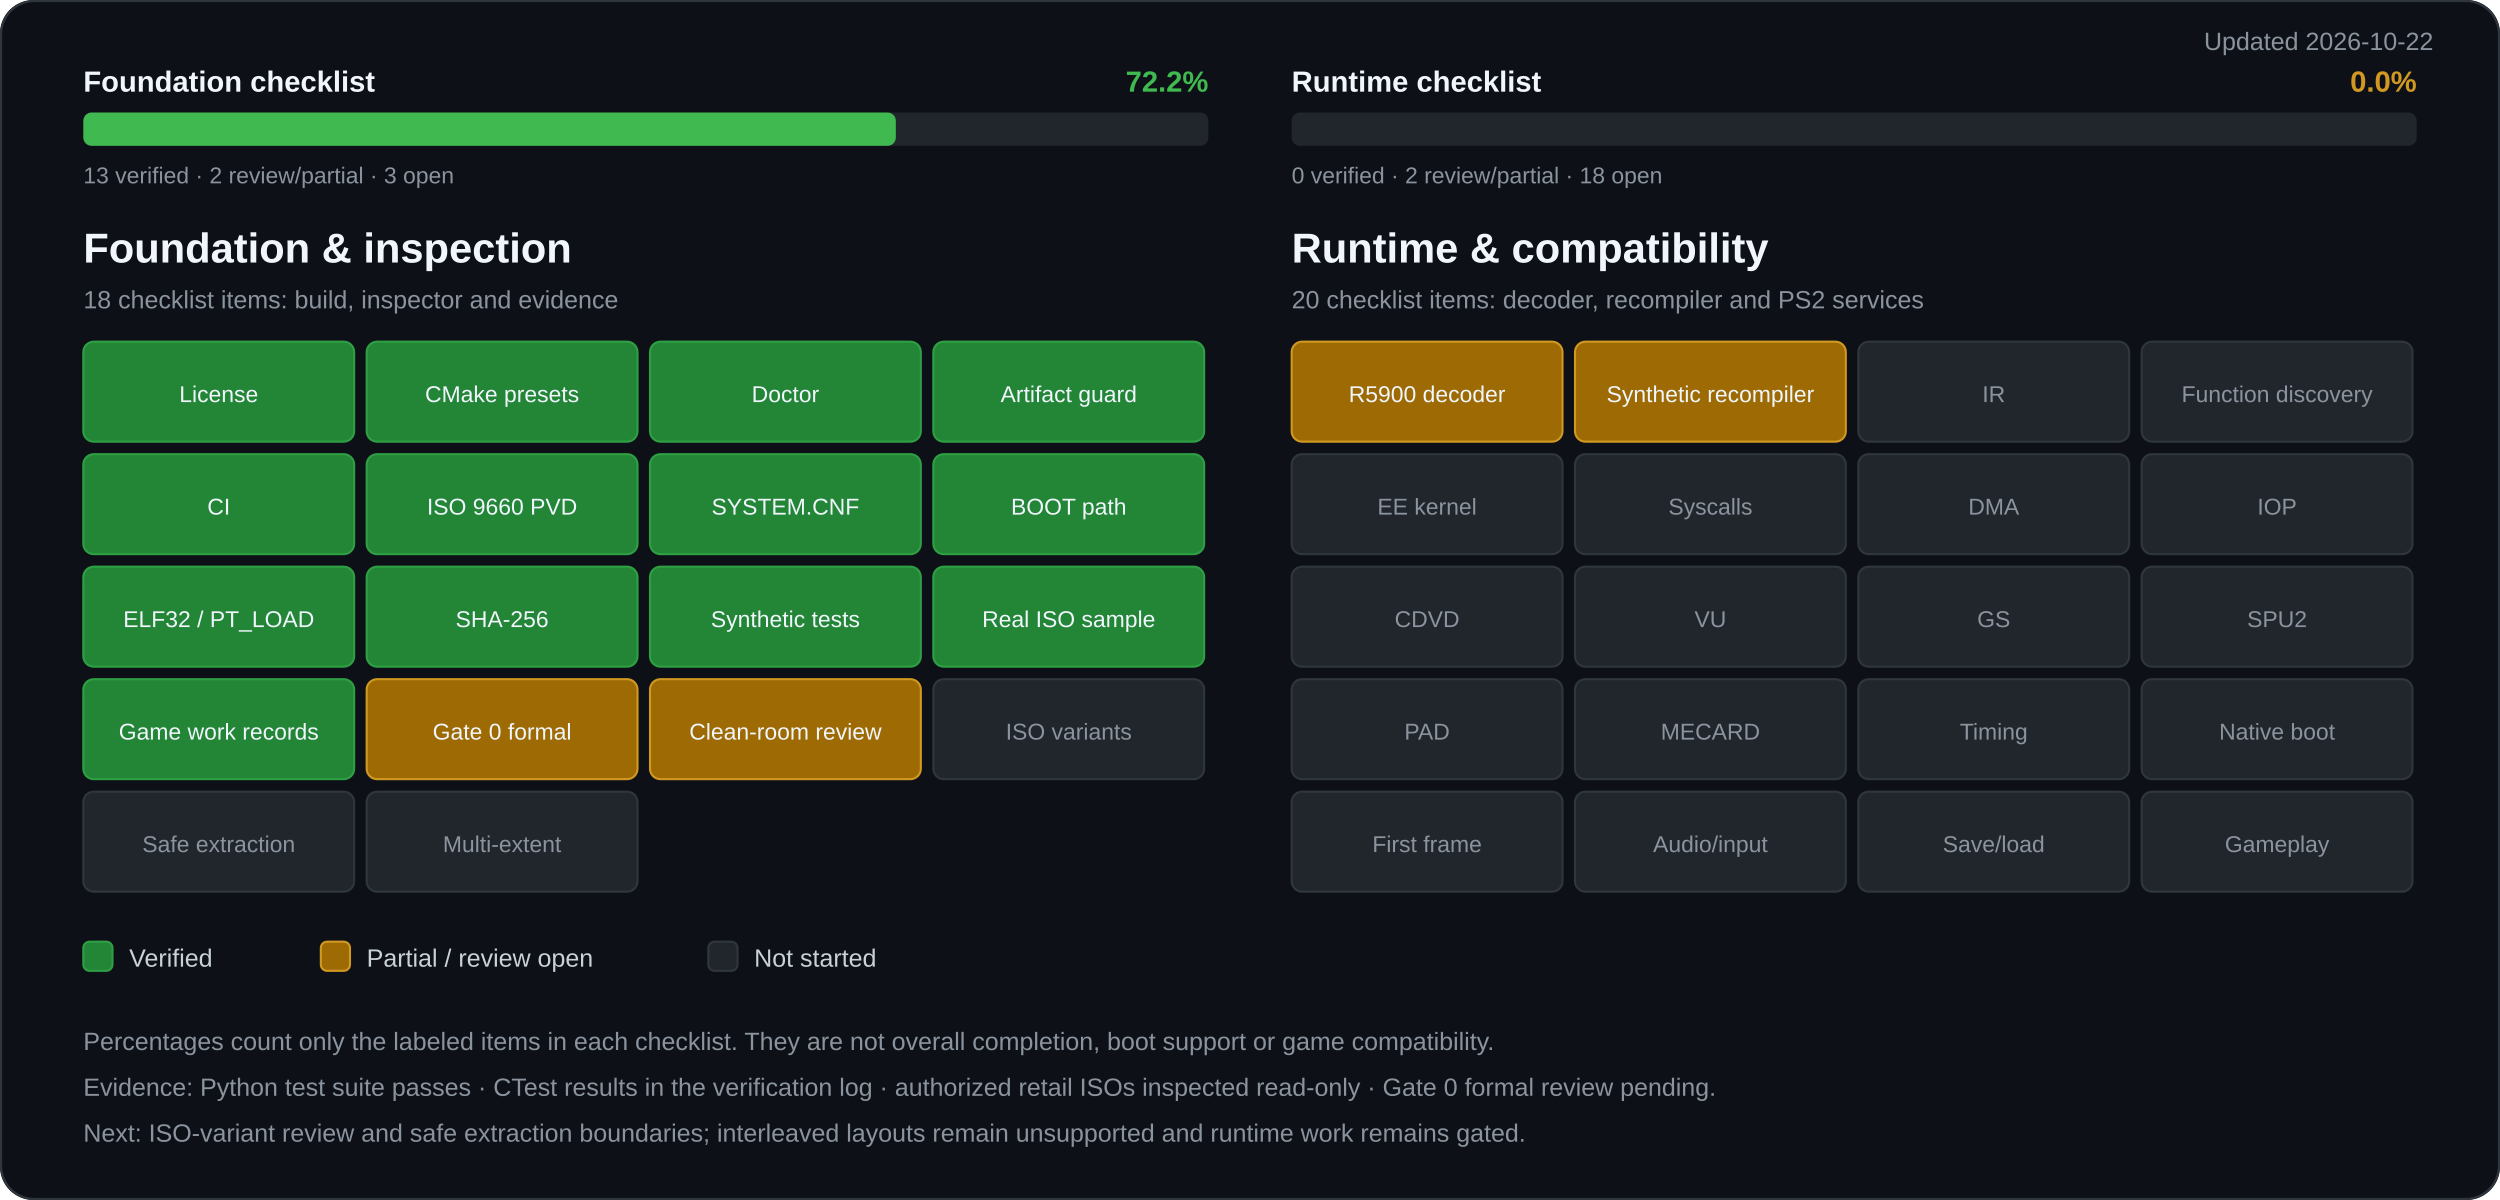
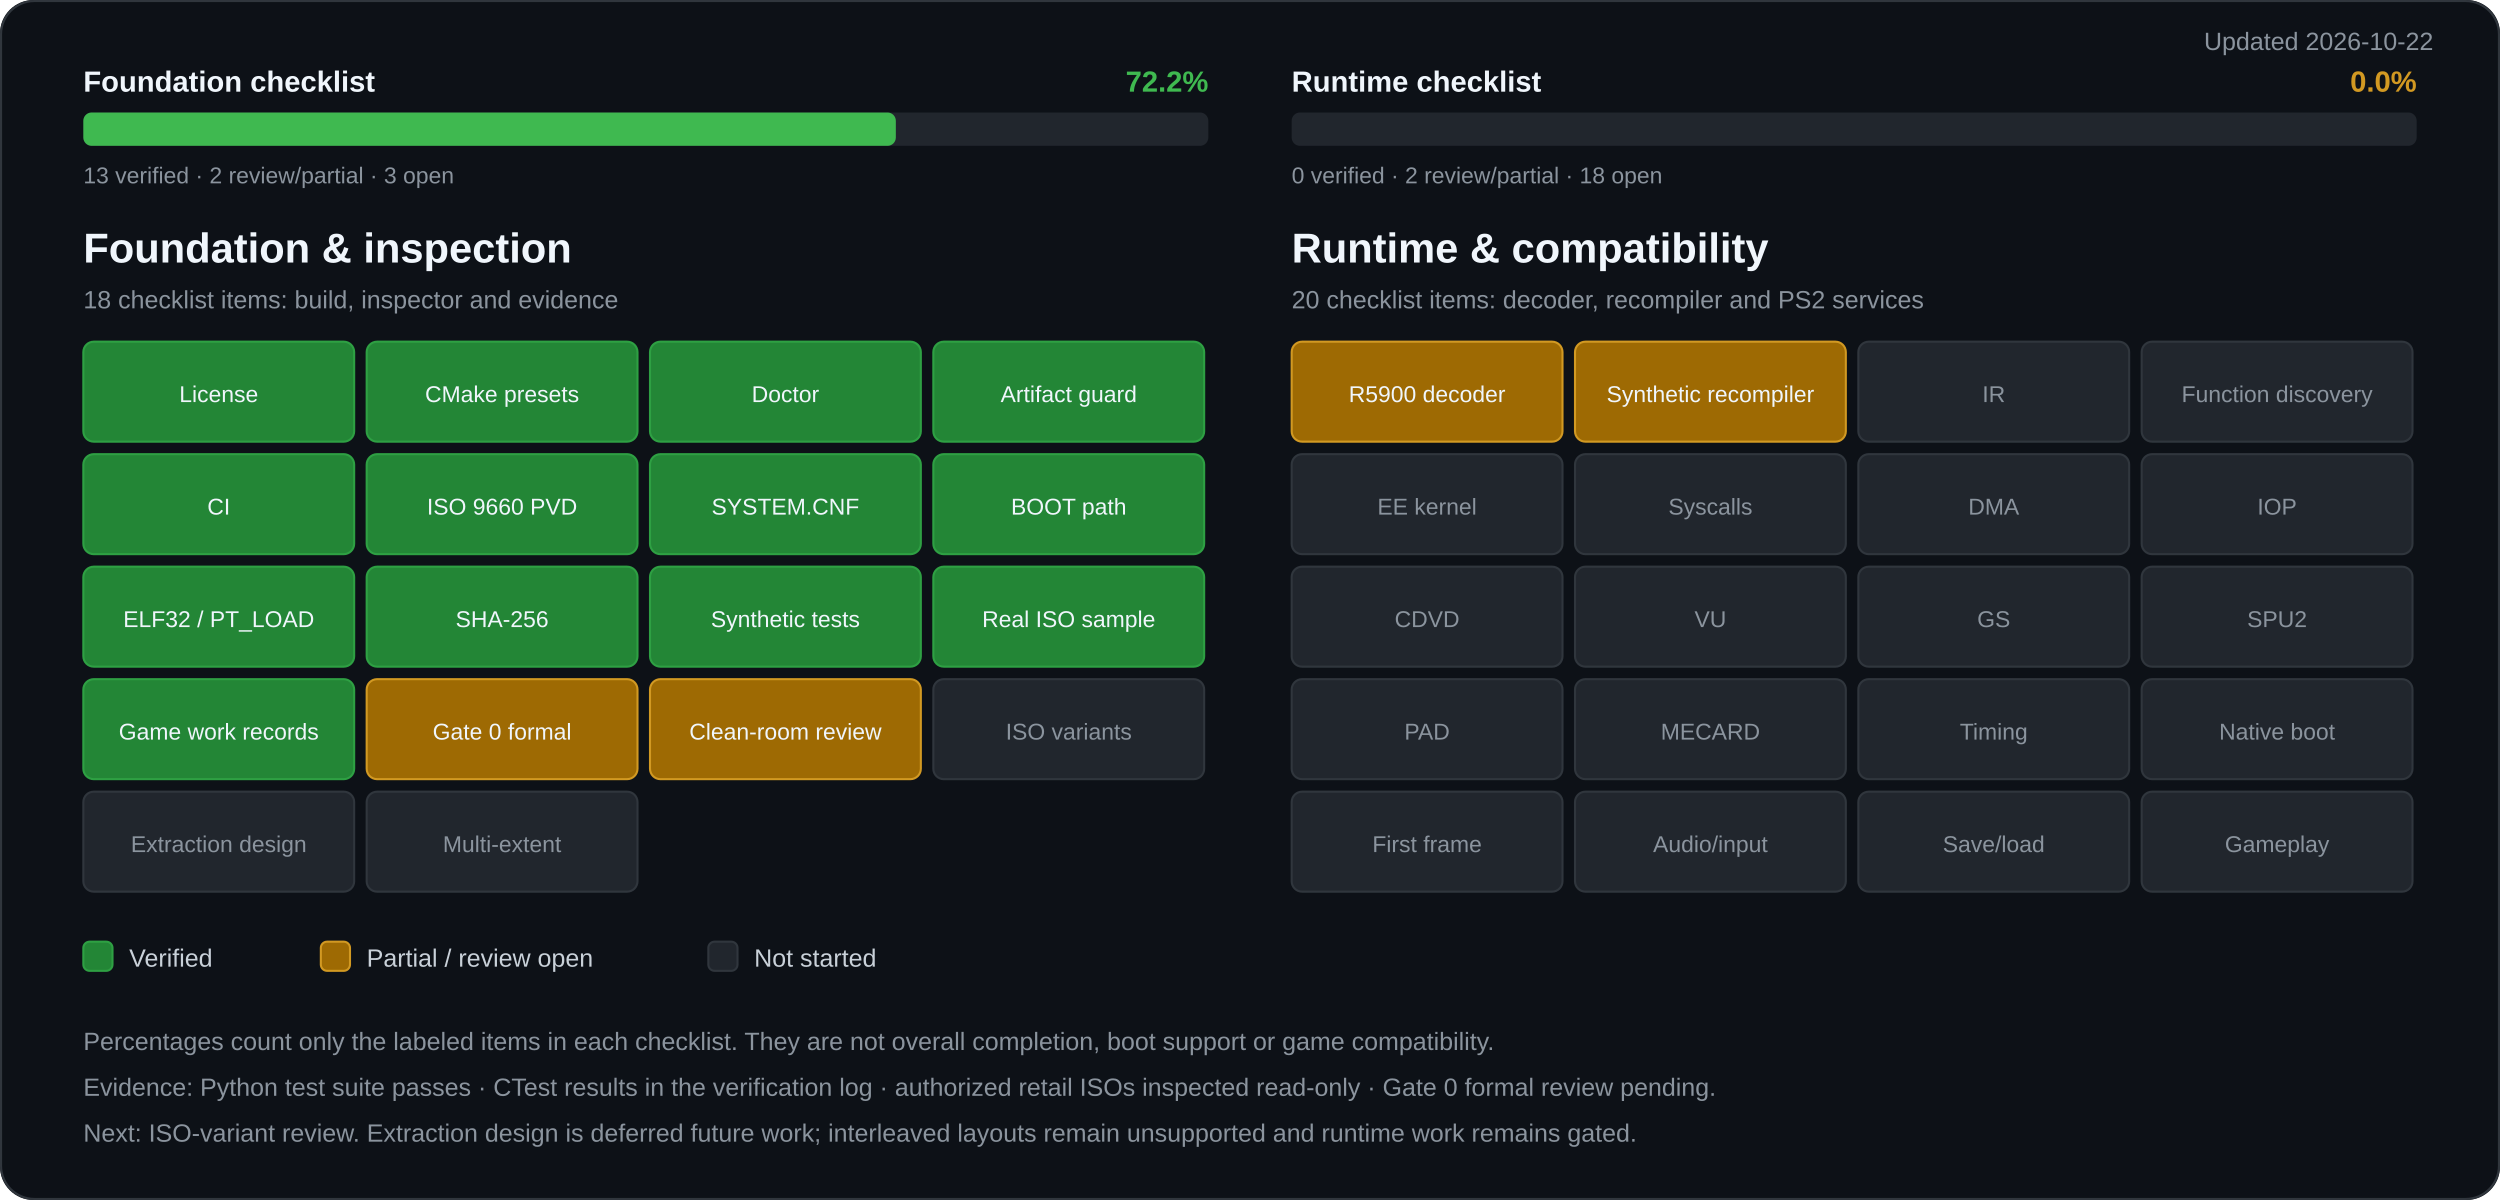
<svg xmlns="http://www.w3.org/2000/svg" width="1200" height="576" viewBox="0 0 1200 576" role="img" aria-labelledby="rptp-progress-title rptp-progress-desc">
  <rect width="1200" height="576" rx="16" fill="#0d1117" />
  <rect x="0.5" y="0.5" width="1199" height="575" rx="16" fill="none" stroke="#30363d" />
  <g font-family="Segoe UI, Arial, sans-serif">
    <text x="1168" y="24" text-anchor="end" font-size="12" fill="#8b949e">Updated 2026-10-22</text>
    <text x="40" y="44" font-size="14" font-weight="600" fill="#f0f6fc">Foundation checklist</text>
    <text x="580" y="44" text-anchor="end" font-size="14" font-weight="700" fill="#3fb950">72.2%</text>
    <rect x="40" y="54" width="540" height="16" rx="4" fill="#21262d" />
    <rect x="40" y="54" width="390.0" height="16" rx="4" fill="#3fb950" />
    <text x="40" y="88" font-size="11" fill="#8b949e">13 verified · 2 review/partial · 3 open</text>
    <text x="620" y="44" font-size="14" font-weight="600" fill="#f0f6fc">Runtime checklist</text>
    <text x="1160" y="44" text-anchor="end" font-size="14" font-weight="700" fill="#d29922">0.0%</text>
    <rect x="620" y="54" width="540" height="16" rx="4" fill="#21262d" />
    <rect x="620" y="54" width="0.0" height="16" rx="4" fill="#d29922" />
    <text x="620" y="88" font-size="11" fill="#8b949e">0 verified · 2 review/partial · 18 open</text>
    <text x="40" y="126" font-size="20" font-weight="700" fill="#f0f6fc">Foundation &amp; inspection</text>
    <text x="40" y="148" font-size="12" fill="#8b949e">18 checklist items: build, inspector and evidence</text>
    <text x="620" y="126" font-size="20" font-weight="700" fill="#f0f6fc">Runtime &amp; compatibility</text>
    <text x="620" y="148" font-size="12" fill="#8b949e">20 checklist items: decoder, recompiler and PS2 services</text>
    <rect x="40" y="164" width="130" height="48" rx="5" fill="#238636" stroke="#2ea043" />
    <text x="105" y="193" text-anchor="middle" font-size="11" fill="#f0f6fc">License</text>
    <rect x="176" y="164" width="130" height="48" rx="5" fill="#238636" stroke="#2ea043" />
    <text x="241" y="193" text-anchor="middle" font-size="11" fill="#f0f6fc">CMake presets</text>
    <rect x="312" y="164" width="130" height="48" rx="5" fill="#238636" stroke="#2ea043" />
    <text x="377" y="193" text-anchor="middle" font-size="11" fill="#f0f6fc">Doctor</text>
    <rect x="448" y="164" width="130" height="48" rx="5" fill="#238636" stroke="#2ea043" />
    <text x="513" y="193" text-anchor="middle" font-size="11" fill="#f0f6fc">Artifact guard</text>
    <rect x="40" y="218" width="130" height="48" rx="5" fill="#238636" stroke="#2ea043" />
    <text x="105" y="247" text-anchor="middle" font-size="11" fill="#f0f6fc">CI</text>
    <rect x="176" y="218" width="130" height="48" rx="5" fill="#238636" stroke="#2ea043" />
    <text x="241" y="247" text-anchor="middle" font-size="11" fill="#f0f6fc">ISO 9660 PVD</text>
    <rect x="312" y="218" width="130" height="48" rx="5" fill="#238636" stroke="#2ea043" />
    <text x="377" y="247" text-anchor="middle" font-size="11" fill="#f0f6fc">SYSTEM.CNF</text>
    <rect x="448" y="218" width="130" height="48" rx="5" fill="#238636" stroke="#2ea043" />
    <text x="513" y="247" text-anchor="middle" font-size="11" fill="#f0f6fc">BOOT path</text>
    <rect x="40" y="272" width="130" height="48" rx="5" fill="#238636" stroke="#2ea043" />
    <text x="105" y="301" text-anchor="middle" font-size="11" fill="#f0f6fc">ELF32 / PT_LOAD</text>
    <rect x="176" y="272" width="130" height="48" rx="5" fill="#238636" stroke="#2ea043" />
    <text x="241" y="301" text-anchor="middle" font-size="11" fill="#f0f6fc">SHA-256</text>
    <rect x="312" y="272" width="130" height="48" rx="5" fill="#238636" stroke="#2ea043" />
    <text x="377" y="301" text-anchor="middle" font-size="11" fill="#f0f6fc">Synthetic tests</text>
    <rect x="448" y="272" width="130" height="48" rx="5" fill="#238636" stroke="#2ea043" />
    <text x="513" y="301" text-anchor="middle" font-size="11" fill="#f0f6fc">Real ISO sample</text>
    <rect x="40" y="326" width="130" height="48" rx="5" fill="#238636" stroke="#2ea043" />
    <text x="105" y="355" text-anchor="middle" font-size="11" fill="#f0f6fc">Game work records</text>
    <rect x="176" y="326" width="130" height="48" rx="5" fill="#9e6a03" stroke="#d29922" />
    <text x="241" y="355" text-anchor="middle" font-size="11" fill="#f0f6fc">Gate 0 formal</text>
    <rect x="312" y="326" width="130" height="48" rx="5" fill="#9e6a03" stroke="#d29922" />
    <text x="377" y="355" text-anchor="middle" font-size="11" fill="#f0f6fc">Clean-room review</text>
    <rect x="448" y="326" width="130" height="48" rx="5" fill="#21262d" stroke="#30363d" />
    <text x="513" y="355" text-anchor="middle" font-size="11" fill="#8b949e">ISO variants</text>
    <rect x="40" y="380" width="130" height="48" rx="5" fill="#21262d" stroke="#30363d" />
-     <text x="105" y="409" text-anchor="middle" font-size="11" fill="#8b949e">Safe extraction</text>
+     <text x="105" y="409" text-anchor="middle" font-size="11" fill="#8b949e">Extraction design</text>
    <rect x="176" y="380" width="130" height="48" rx="5" fill="#21262d" stroke="#30363d" />
    <text x="241" y="409" text-anchor="middle" font-size="11" fill="#8b949e">Multi-extent</text>
    <rect x="620" y="164" width="130" height="48" rx="5" fill="#9e6a03" stroke="#d29922" />
    <text x="685" y="193" text-anchor="middle" font-size="11" fill="#f0f6fc">R5900 decoder</text>
    <rect x="756" y="164" width="130" height="48" rx="5" fill="#9e6a03" stroke="#d29922" />
    <text x="821" y="193" text-anchor="middle" font-size="11" fill="#f0f6fc">Synthetic recompiler</text>
    <rect x="892" y="164" width="130" height="48" rx="5" fill="#21262d" stroke="#30363d" />
    <text x="957" y="193" text-anchor="middle" font-size="11" fill="#8b949e">IR</text>
    <rect x="1028" y="164" width="130" height="48" rx="5" fill="#21262d" stroke="#30363d" />
    <text x="1093" y="193" text-anchor="middle" font-size="11" fill="#8b949e">Function discovery</text>
    <rect x="620" y="218" width="130" height="48" rx="5" fill="#21262d" stroke="#30363d" />
    <text x="685" y="247" text-anchor="middle" font-size="11" fill="#8b949e">EE kernel</text>
    <rect x="756" y="218" width="130" height="48" rx="5" fill="#21262d" stroke="#30363d" />
    <text x="821" y="247" text-anchor="middle" font-size="11" fill="#8b949e">Syscalls</text>
    <rect x="892" y="218" width="130" height="48" rx="5" fill="#21262d" stroke="#30363d" />
    <text x="957" y="247" text-anchor="middle" font-size="11" fill="#8b949e">DMA</text>
    <rect x="1028" y="218" width="130" height="48" rx="5" fill="#21262d" stroke="#30363d" />
    <text x="1093" y="247" text-anchor="middle" font-size="11" fill="#8b949e">IOP</text>
    <rect x="620" y="272" width="130" height="48" rx="5" fill="#21262d" stroke="#30363d" />
    <text x="685" y="301" text-anchor="middle" font-size="11" fill="#8b949e">CDVD</text>
    <rect x="756" y="272" width="130" height="48" rx="5" fill="#21262d" stroke="#30363d" />
    <text x="821" y="301" text-anchor="middle" font-size="11" fill="#8b949e">VU</text>
    <rect x="892" y="272" width="130" height="48" rx="5" fill="#21262d" stroke="#30363d" />
    <text x="957" y="301" text-anchor="middle" font-size="11" fill="#8b949e">GS</text>
    <rect x="1028" y="272" width="130" height="48" rx="5" fill="#21262d" stroke="#30363d" />
    <text x="1093" y="301" text-anchor="middle" font-size="11" fill="#8b949e">SPU2</text>
    <rect x="620" y="326" width="130" height="48" rx="5" fill="#21262d" stroke="#30363d" />
    <text x="685" y="355" text-anchor="middle" font-size="11" fill="#8b949e">PAD</text>
    <rect x="756" y="326" width="130" height="48" rx="5" fill="#21262d" stroke="#30363d" />
    <text x="821" y="355" text-anchor="middle" font-size="11" fill="#8b949e">MECARD</text>
    <rect x="892" y="326" width="130" height="48" rx="5" fill="#21262d" stroke="#30363d" />
    <text x="957" y="355" text-anchor="middle" font-size="11" fill="#8b949e">Timing</text>
    <rect x="1028" y="326" width="130" height="48" rx="5" fill="#21262d" stroke="#30363d" />
    <text x="1093" y="355" text-anchor="middle" font-size="11" fill="#8b949e">Native boot</text>
    <rect x="620" y="380" width="130" height="48" rx="5" fill="#21262d" stroke="#30363d" />
    <text x="685" y="409" text-anchor="middle" font-size="11" fill="#8b949e">First frame</text>
    <rect x="756" y="380" width="130" height="48" rx="5" fill="#21262d" stroke="#30363d" />
    <text x="821" y="409" text-anchor="middle" font-size="11" fill="#8b949e">Audio/input</text>
    <rect x="892" y="380" width="130" height="48" rx="5" fill="#21262d" stroke="#30363d" />
    <text x="957" y="409" text-anchor="middle" font-size="11" fill="#8b949e">Save/load</text>
    <rect x="1028" y="380" width="130" height="48" rx="5" fill="#21262d" stroke="#30363d" />
    <text x="1093" y="409" text-anchor="middle" font-size="11" fill="#8b949e">Gameplay</text>
    <rect x="40" y="452" width="14" height="14" rx="3" fill="#238636" stroke="#2ea043" />
    <text x="62" y="464" font-size="12" fill="#c9d1d9">Verified</text>
    <rect x="154" y="452" width="14" height="14" rx="3" fill="#9e6a03" stroke="#d29922" />
    <text x="176" y="464" font-size="12" fill="#c9d1d9">Partial / review open</text>
    <rect x="340" y="452" width="14" height="14" rx="3" fill="#21262d" stroke="#30363d" />
    <text x="362" y="464" font-size="12" fill="#c9d1d9">Not started</text>
    <text x="40" y="504" font-size="12" fill="#8b949e">Percentages count only the labeled items in each checklist. They are not overall completion, boot support or game compatibility.</text>
    <text x="40" y="526" font-size="12" fill="#8b949e">Evidence: Python test suite passes · CTest results in the verification log · authorized retail ISOs inspected read-only · Gate 0 formal review pending.</text>
-     <text x="40" y="548" font-size="12" fill="#8b949e">Next: ISO-variant review and safe extraction boundaries; interleaved layouts remain unsupported and runtime work remains gated.</text>
+     <text x="40" y="548" font-size="12" fill="#8b949e">Next: ISO-variant review. Extraction design is deferred future work; interleaved layouts remain unsupported and runtime work remains gated.</text>
  </g>
</svg>
